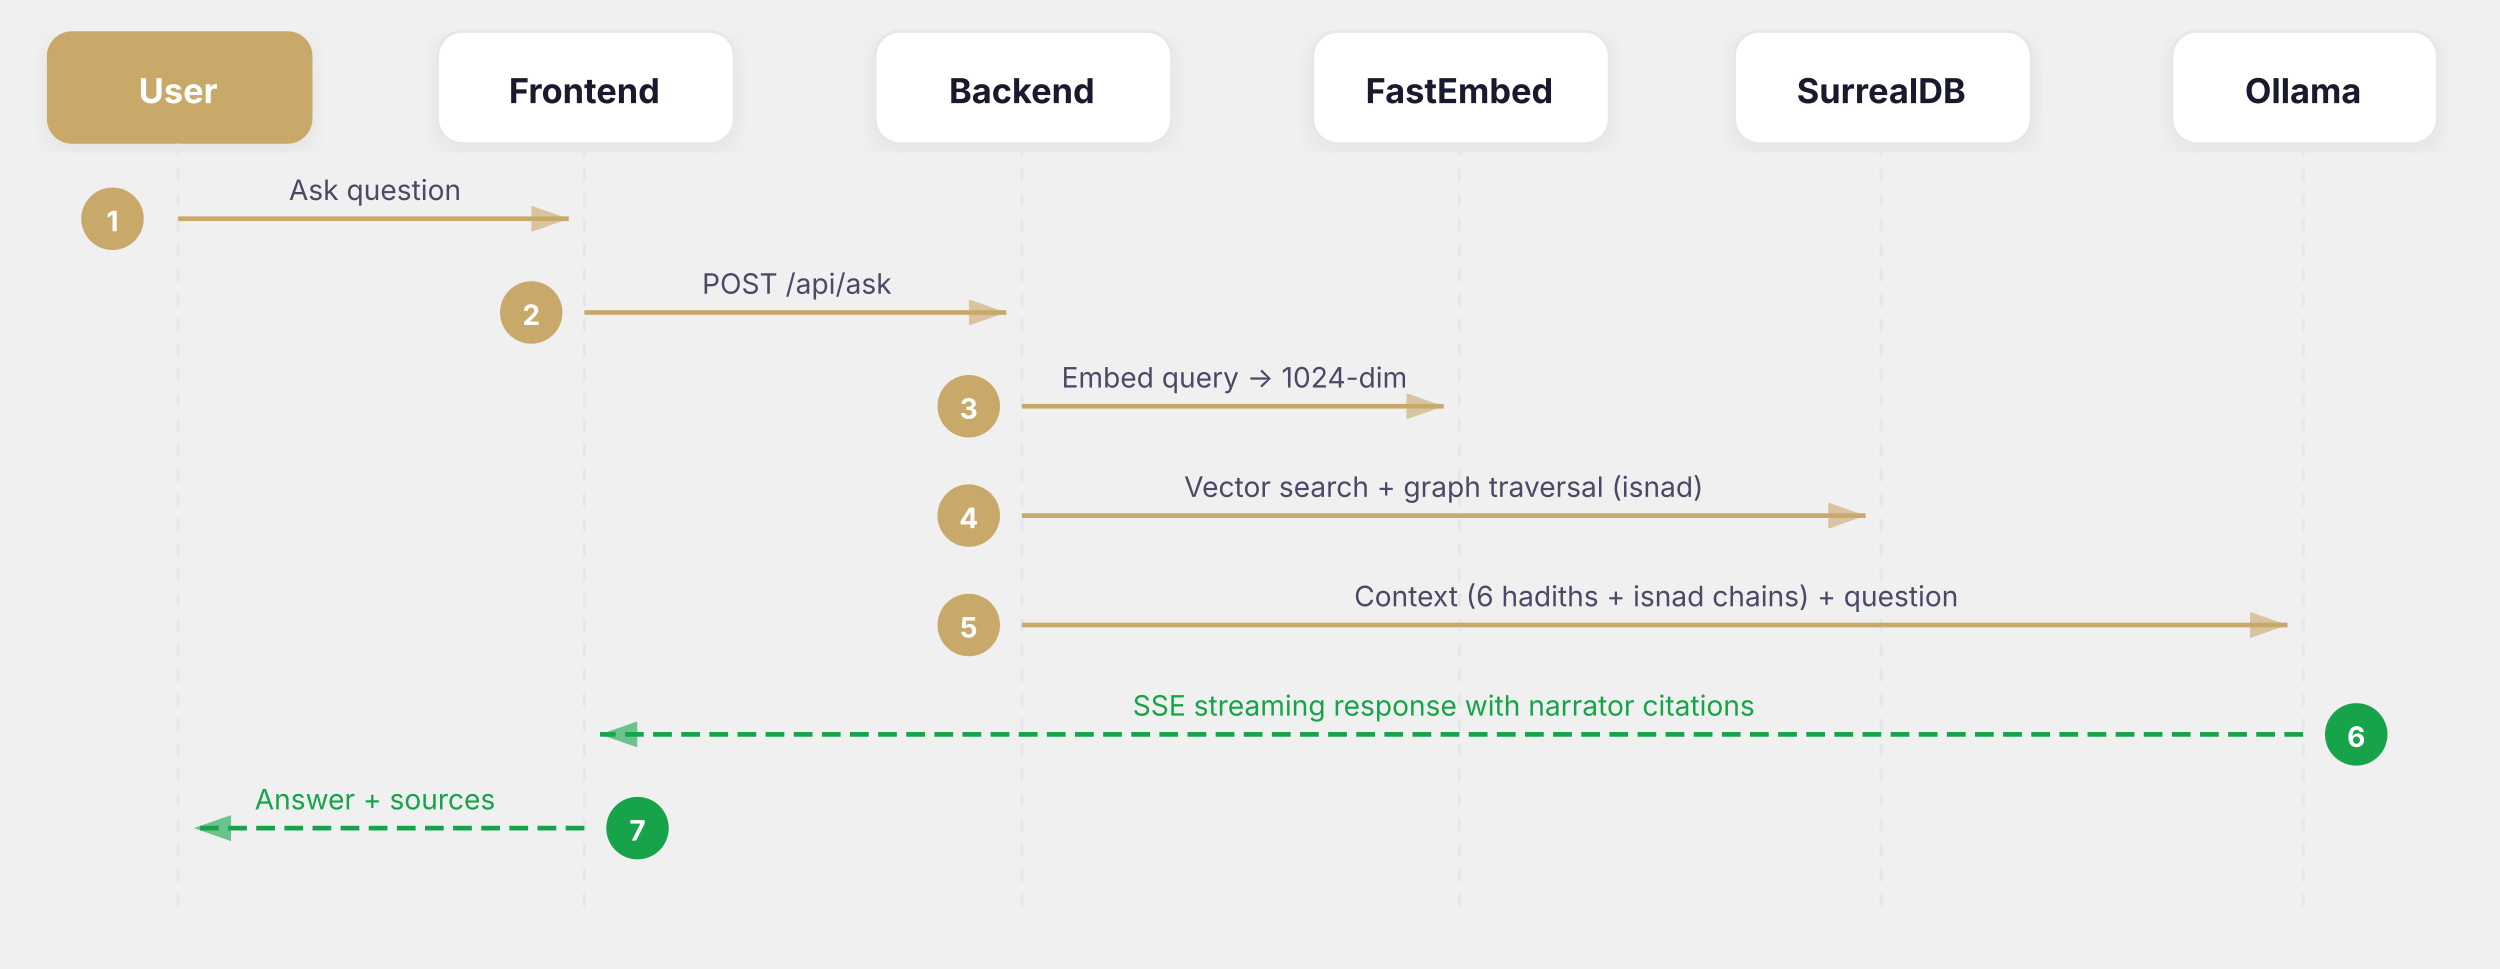
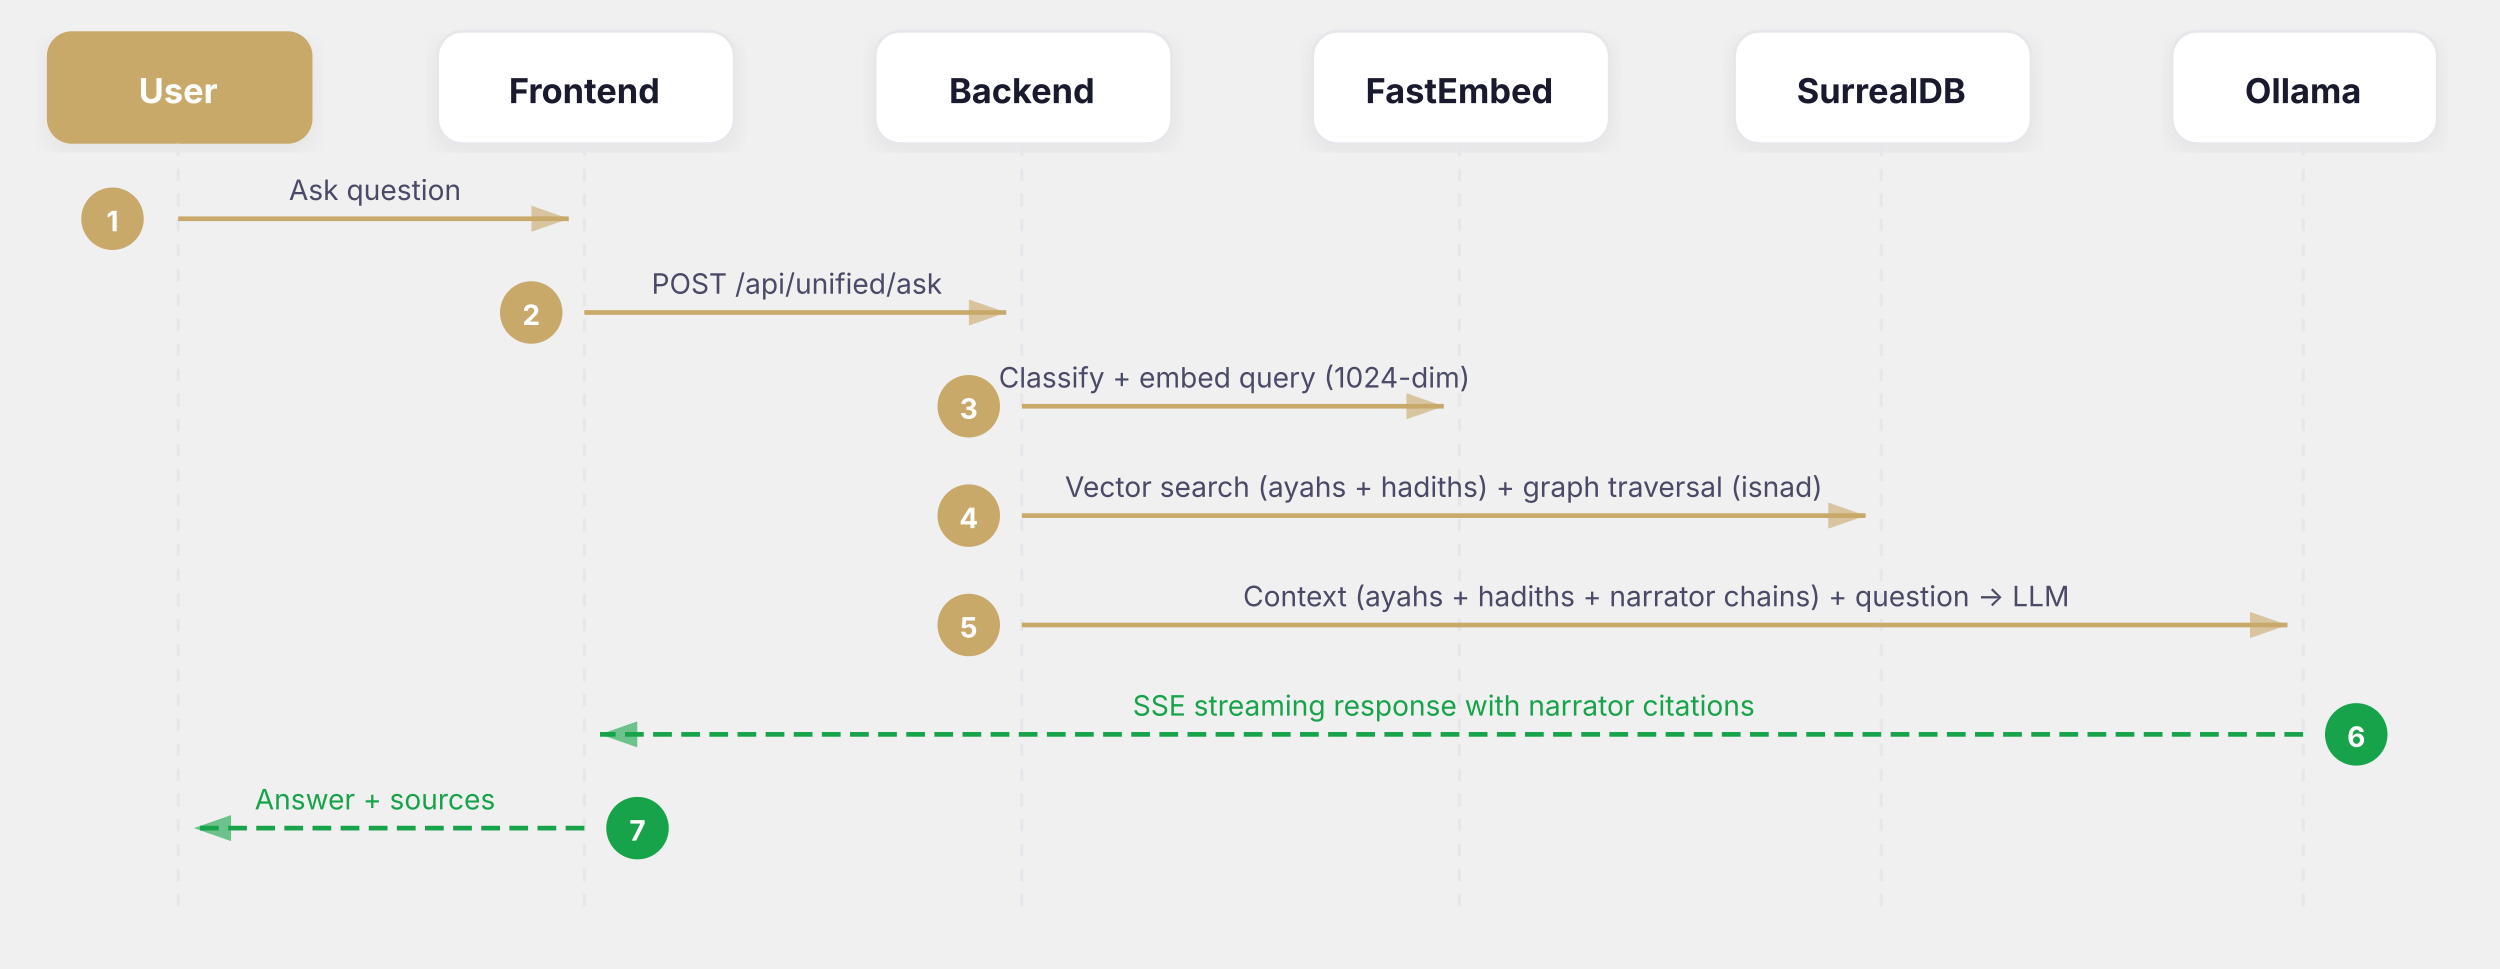
<svg xmlns="http://www.w3.org/2000/svg" viewBox="0 0 800 310">
  <defs>
    <filter id="shadow" x="-4%" y="-4%" width="108%" height="112%">
      <feDropShadow dx="0" dy="2" stdDeviation="4" flood-color="#000" flood-opacity="0.06" />
    </filter>
    <marker id="arrow" viewBox="0 0 10 7" refX="10" refY="3.5" markerWidth="8" markerHeight="6" orient="auto-start-reverse">
      <path d="M 0 0 L 10 3.5 L 0 7 z" fill="#c8a96a" opacity="0.6" />
    </marker>
    <marker id="arrow-back" viewBox="0 0 10 7" refX="10" refY="3.5" markerWidth="8" markerHeight="6" orient="auto-start-reverse">
      <path d="M 0 0 L 10 3.5 L 0 7 z" fill="#16a34a" opacity="0.6" />
    </marker>
  </defs>
  <rect x="15" y="10" width="85" height="36" rx="8" fill="#c8a96a" filter="url(#shadow)" />
  <text x="57" y="33" text-anchor="middle" font-family="system-ui, -apple-system, 'Segoe UI', sans-serif" font-size="11" font-weight="700" fill="#ffffff">User</text>
  <line x1="57" y1="46" x2="57" y2="290" stroke="#e5e7eb" stroke-width="1" stroke-dasharray="4,4" />
  <rect x="140" y="10" width="95" height="36" rx="8" fill="#ffffff" stroke="#e5e7eb" stroke-width="1" filter="url(#shadow)" />
  <text x="187" y="33" text-anchor="middle" font-family="system-ui, -apple-system, 'Segoe UI', sans-serif" font-size="11" font-weight="700" fill="#1a1a2e">Frontend</text>
  <line x1="187" y1="46" x2="187" y2="290" stroke="#e5e7eb" stroke-width="1" stroke-dasharray="4,4" />
  <rect x="280" y="10" width="95" height="36" rx="8" fill="#ffffff" stroke="#e5e7eb" stroke-width="1" filter="url(#shadow)" />
  <text x="327" y="33" text-anchor="middle" font-family="system-ui, -apple-system, 'Segoe UI', sans-serif" font-size="11" font-weight="700" fill="#1a1a2e">Backend</text>
  <line x1="327" y1="46" x2="327" y2="290" stroke="#e5e7eb" stroke-width="1" stroke-dasharray="4,4" />
  <rect x="420" y="10" width="95" height="36" rx="8" fill="#ffffff" stroke="#e5e7eb" stroke-width="1" filter="url(#shadow)" />
  <text x="467" y="33" text-anchor="middle" font-family="system-ui, -apple-system, 'Segoe UI', sans-serif" font-size="11" font-weight="700" fill="#1a1a2e">FastEmbed</text>
  <line x1="467" y1="46" x2="467" y2="290" stroke="#e5e7eb" stroke-width="1" stroke-dasharray="4,4" />
  <rect x="555" y="10" width="95" height="36" rx="8" fill="#ffffff" stroke="#e5e7eb" stroke-width="1" filter="url(#shadow)" />
  <text x="602" y="33" text-anchor="middle" font-family="system-ui, -apple-system, 'Segoe UI', sans-serif" font-size="11" font-weight="700" fill="#1a1a2e">SurrealDB</text>
  <line x1="602" y1="46" x2="602" y2="290" stroke="#e5e7eb" stroke-width="1" stroke-dasharray="4,4" />
  <rect x="695" y="10" width="85" height="36" rx="8" fill="#ffffff" stroke="#e5e7eb" stroke-width="1" filter="url(#shadow)" />
  <text x="737" y="33" text-anchor="middle" font-family="system-ui, -apple-system, 'Segoe UI', sans-serif" font-size="11" font-weight="700" fill="#1a1a2e">Ollama</text>
  <line x1="737" y1="46" x2="737" y2="290" stroke="#e5e7eb" stroke-width="1" stroke-dasharray="4,4" />
  <line x1="57" y1="70" x2="182" y2="70" stroke="#c8a96a" stroke-width="1.5" marker-end="url(#arrow)" />
  <circle cx="36" cy="70" r="10" fill="#c8a96a" />
  <text x="36" y="74" text-anchor="middle" font-family="system-ui, -apple-system, 'Segoe UI', sans-serif" font-size="9" font-weight="700" fill="#ffffff">1</text>
  <text x="120" y="64" text-anchor="middle" font-family="system-ui, -apple-system, 'Segoe UI', sans-serif" font-size="9" fill="#4a4a68">Ask question</text>
  <line x1="187" y1="100" x2="322" y2="100" stroke="#c8a96a" stroke-width="1.5" marker-end="url(#arrow)" />
  <circle cx="170" cy="100" r="10" fill="#c8a96a" />
  <text x="170" y="104" text-anchor="middle" font-family="system-ui, -apple-system, 'Segoe UI', sans-serif" font-size="9" font-weight="700" fill="#ffffff">2</text>
-   <text x="255" y="94" text-anchor="middle" font-family="system-ui, -apple-system, 'Segoe UI', sans-serif" font-size="9" fill="#4a4a68">POST /api/ask</text>
+   <text x="255" y="94" text-anchor="middle" font-family="system-ui, -apple-system, 'Segoe UI', sans-serif" font-size="9" fill="#4a4a68">POST /api/unified/ask</text>
  <line x1="327" y1="130" x2="462" y2="130" stroke="#c8a96a" stroke-width="1.5" marker-end="url(#arrow)" />
  <circle cx="310" cy="130" r="10" fill="#c8a96a" />
  <text x="310" y="134" text-anchor="middle" font-family="system-ui, -apple-system, 'Segoe UI', sans-serif" font-size="9" font-weight="700" fill="#ffffff">3</text>
-   <text x="395" y="124" text-anchor="middle" font-family="system-ui, -apple-system, 'Segoe UI', sans-serif" font-size="9" fill="#4a4a68">Embed query → 1024-dim</text>
+   <text x="395" y="124" text-anchor="middle" font-family="system-ui, -apple-system, 'Segoe UI', sans-serif" font-size="9" fill="#4a4a68">Classify + embed query (1024-dim)</text>
  <line x1="327" y1="165" x2="597" y2="165" stroke="#c8a96a" stroke-width="1.5" marker-end="url(#arrow)" />
  <circle cx="310" cy="165" r="10" fill="#c8a96a" />
  <text x="310" y="169" text-anchor="middle" font-family="system-ui, -apple-system, 'Segoe UI', sans-serif" font-size="9" font-weight="700" fill="#ffffff">4</text>
-   <text x="462" y="159" text-anchor="middle" font-family="system-ui, -apple-system, 'Segoe UI', sans-serif" font-size="9" fill="#4a4a68">Vector search + graph traversal (isnad)</text>
+   <text x="462" y="159" text-anchor="middle" font-family="system-ui, -apple-system, 'Segoe UI', sans-serif" font-size="9" fill="#4a4a68">Vector search (ayahs + hadiths) + graph traversal (isnad)</text>
  <line x1="327" y1="200" x2="732" y2="200" stroke="#c8a96a" stroke-width="1.5" marker-end="url(#arrow)" />
  <circle cx="310" cy="200" r="10" fill="#c8a96a" />
  <text x="310" y="204" text-anchor="middle" font-family="system-ui, -apple-system, 'Segoe UI', sans-serif" font-size="9" font-weight="700" fill="#ffffff">5</text>
-   <text x="530" y="194" text-anchor="middle" font-family="system-ui, -apple-system, 'Segoe UI', sans-serif" font-size="9" fill="#4a4a68">Context (6 hadiths + isnad chains) + question</text>
+   <text x="530" y="194" text-anchor="middle" font-family="system-ui, -apple-system, 'Segoe UI', sans-serif" font-size="9" fill="#4a4a68">Context (ayahs + hadiths + narrator chains) + question → LLM</text>
  <line x1="737" y1="235" x2="192" y2="235" stroke="#16a34a" stroke-width="1.5" stroke-dasharray="6,3" marker-end="url(#arrow-back)" />
  <circle cx="754" cy="235" r="10" fill="#16a34a" />
  <text x="754" y="239" text-anchor="middle" font-family="system-ui, -apple-system, 'Segoe UI', sans-serif" font-size="9" font-weight="700" fill="#ffffff">6</text>
  <text x="462" y="229" text-anchor="middle" font-family="system-ui, -apple-system, 'Segoe UI', sans-serif" font-size="9" fill="#16a34a">SSE streaming response with narrator citations</text>
  <line x1="187" y1="265" x2="62" y2="265" stroke="#16a34a" stroke-width="1.5" stroke-dasharray="6,3" marker-end="url(#arrow-back)" />
  <circle cx="204" cy="265" r="10" fill="#16a34a" />
  <text x="204" y="269" text-anchor="middle" font-family="system-ui, -apple-system, 'Segoe UI', sans-serif" font-size="9" font-weight="700" fill="#ffffff">7</text>
  <text x="120" y="259" text-anchor="middle" font-family="system-ui, -apple-system, 'Segoe UI', sans-serif" font-size="9" fill="#16a34a">Answer + sources</text>
</svg>
